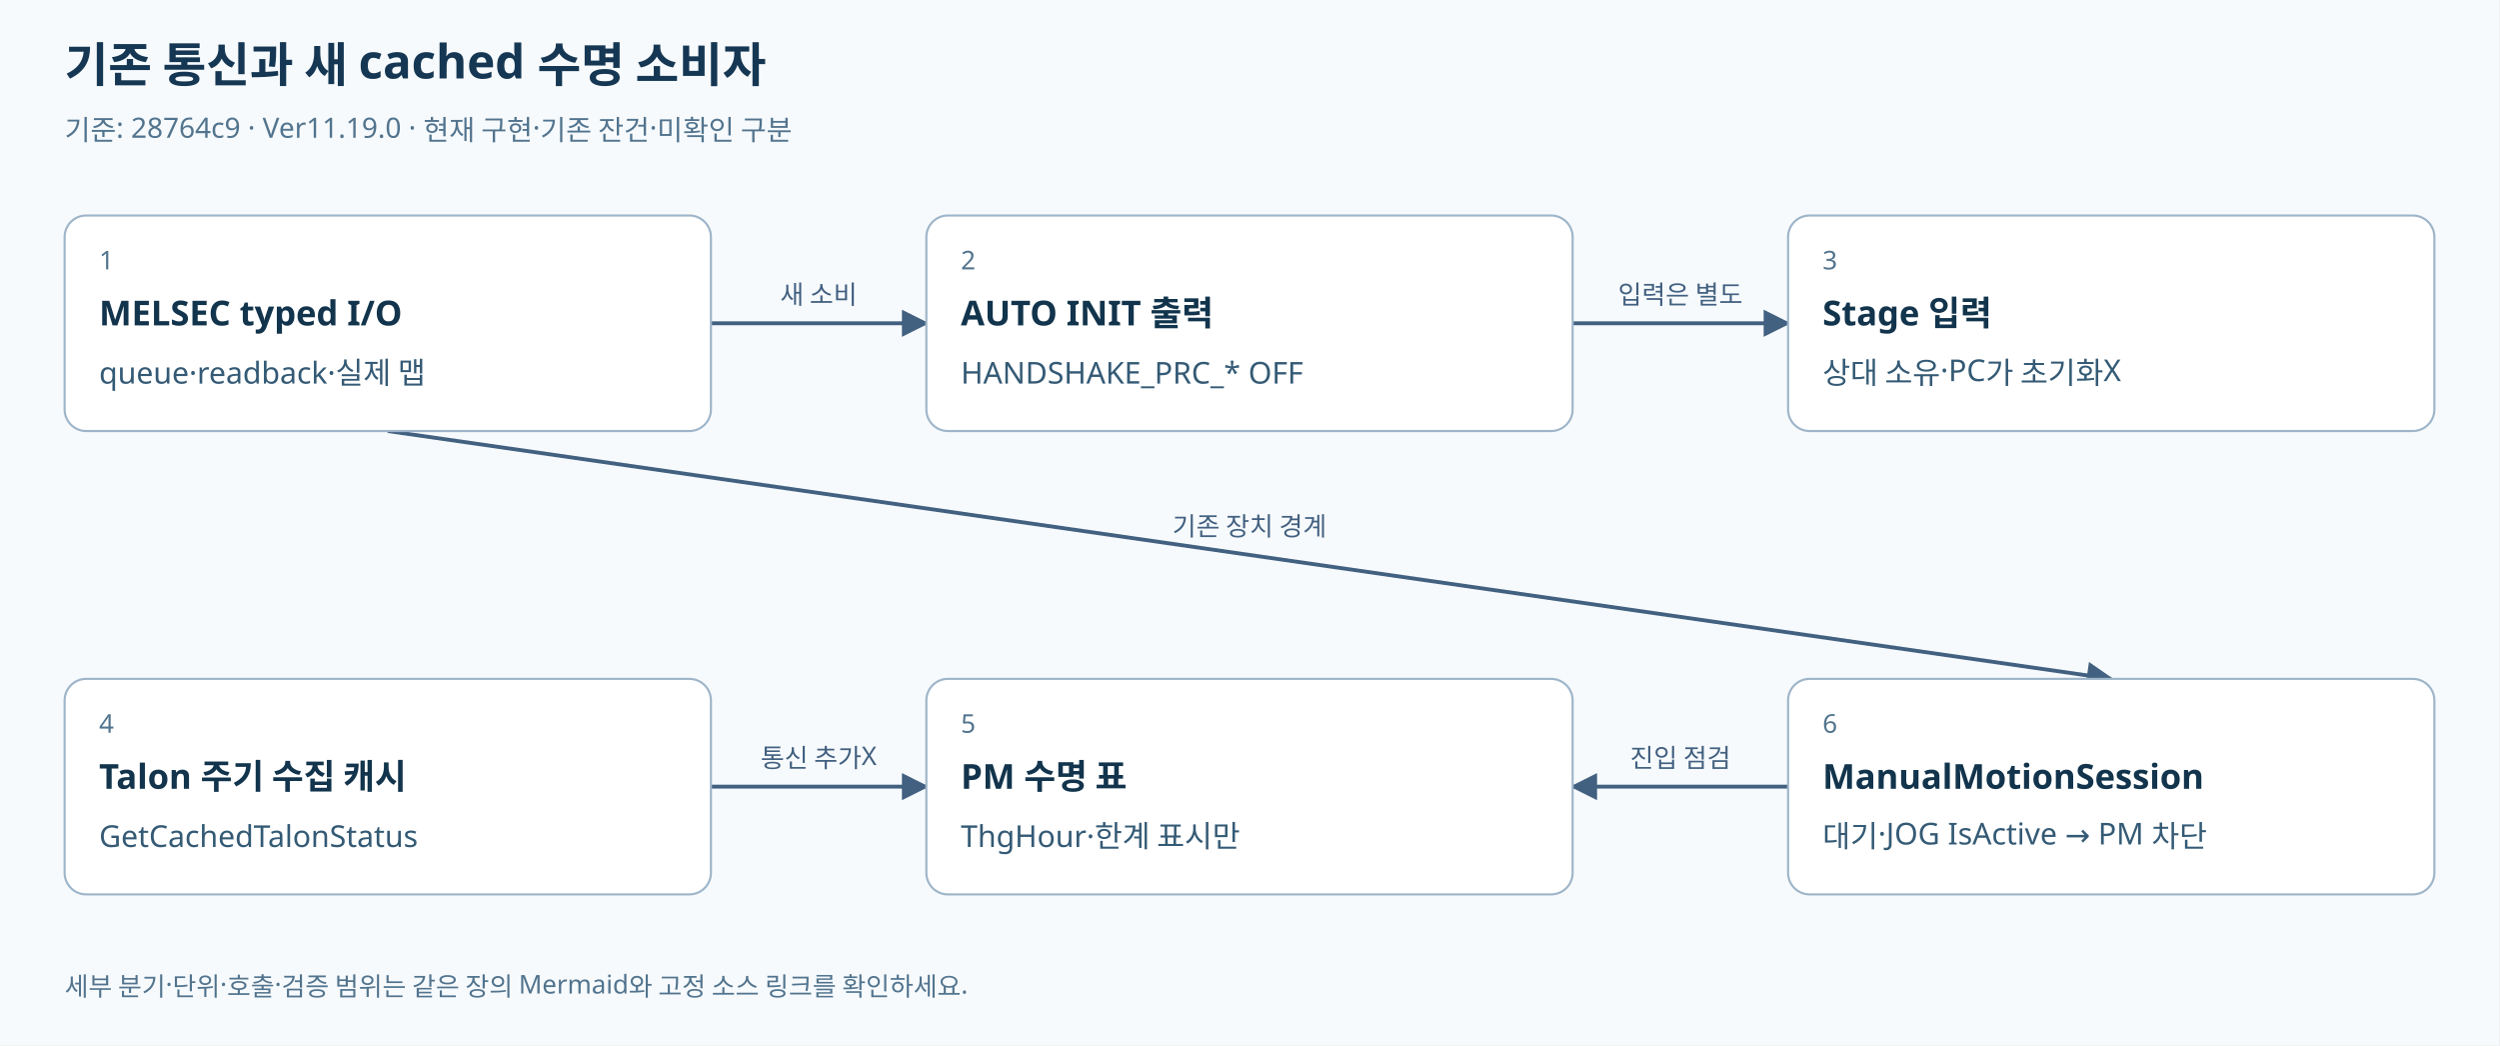
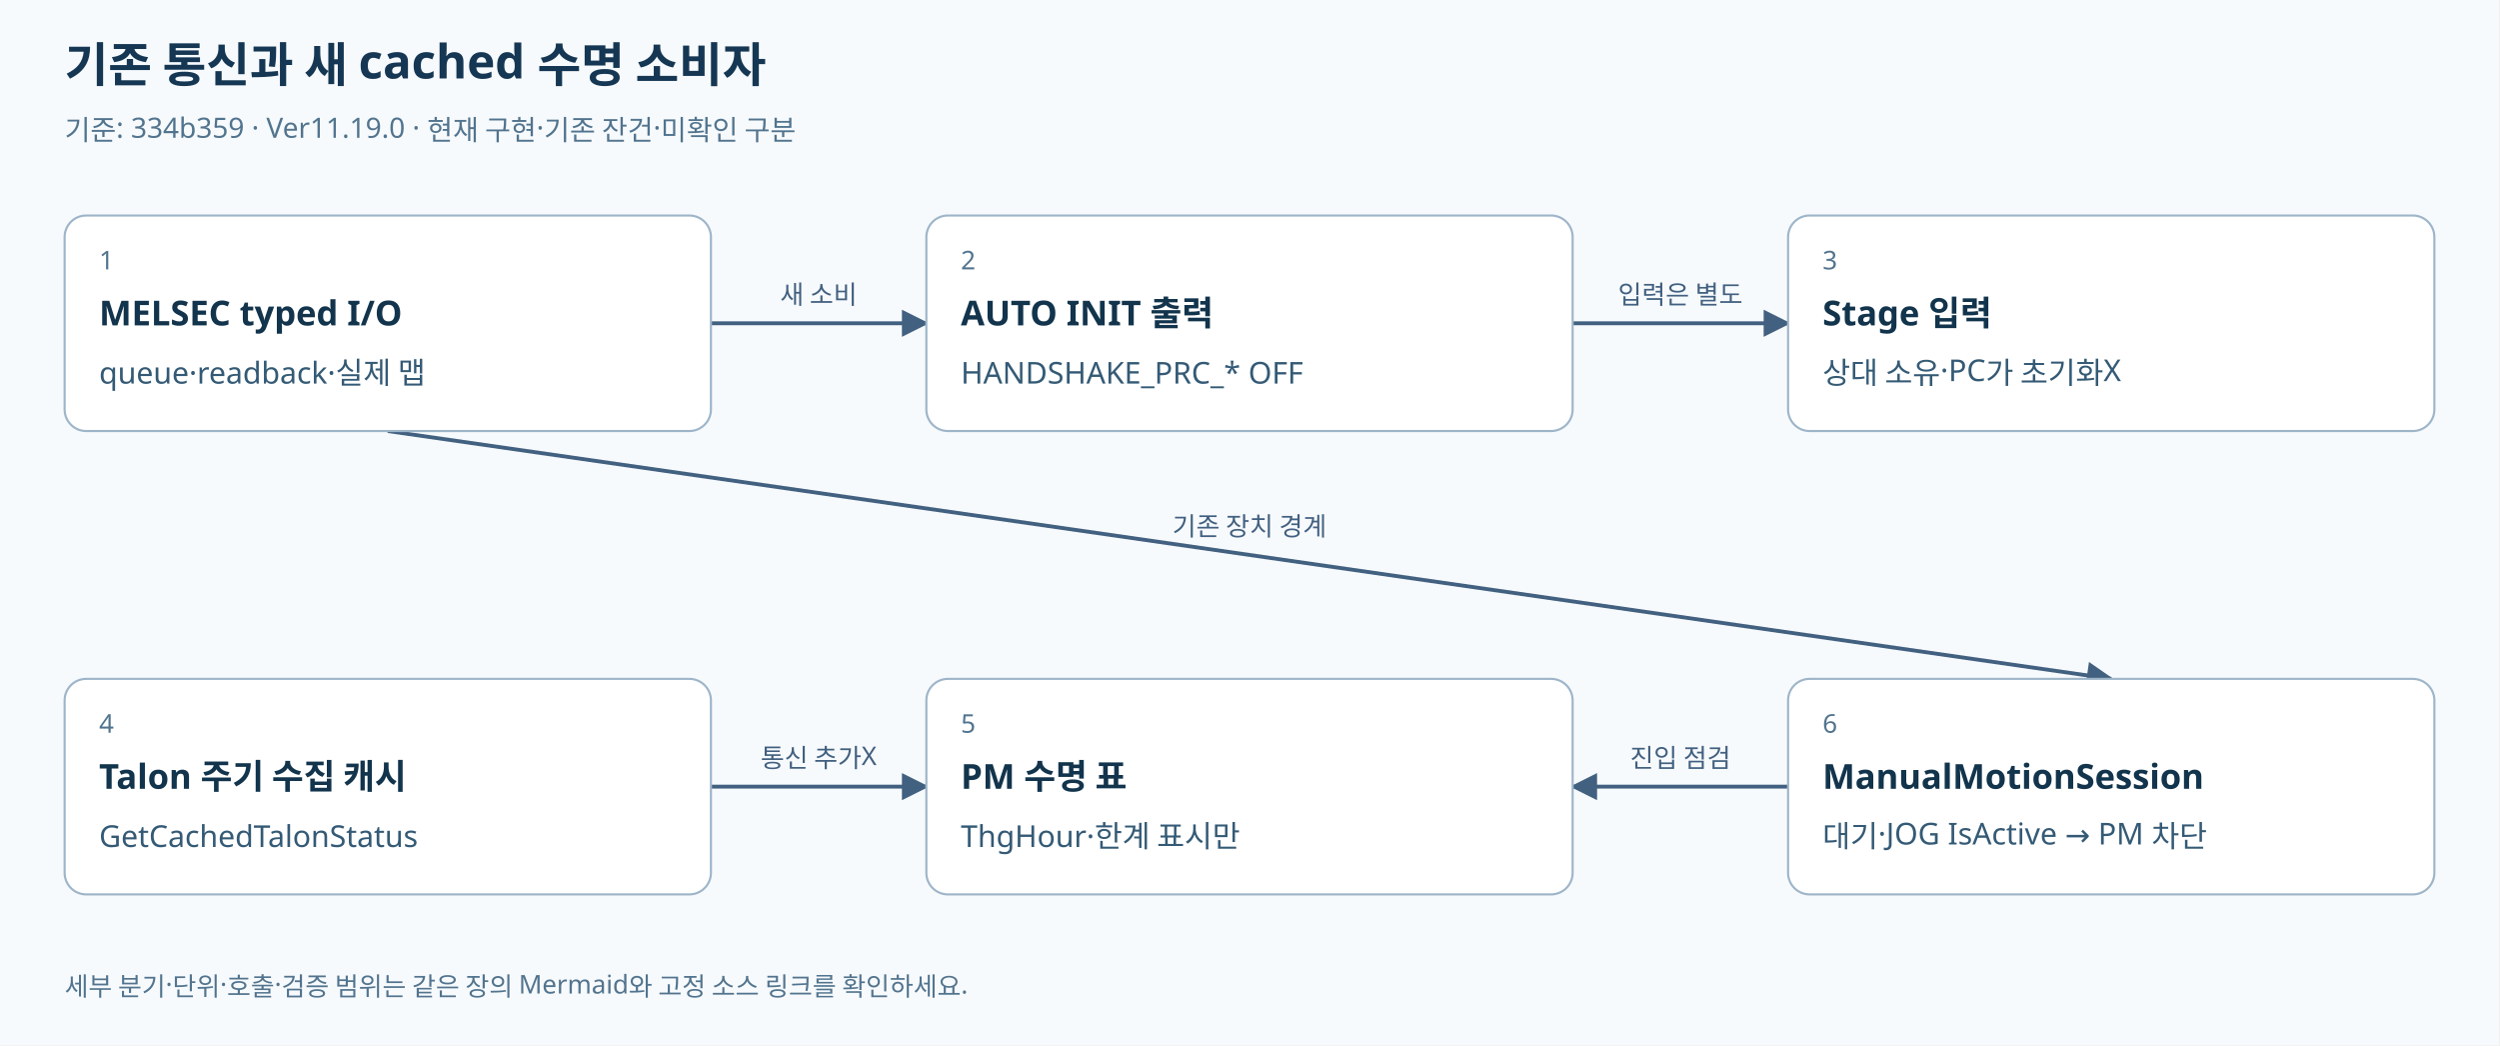
<svg xmlns="http://www.w3.org/2000/svg" width="1160" height="485" viewBox="0 0 1160 485" role="img" aria-label="기존 통신과 새 cached 수명 소비자">
  <defs>
    <marker id="arrow" viewBox="0 0 10 10" refX="9" refY="5" markerWidth="7" markerHeight="7" orient="auto">
      <path d="M0 0 L10 5 L0 10z" fill="#426080" />
    </marker>
  </defs>
  <rect width="1160" height="485" fill="#f7fafc" />
  <g font-family="Malgun Gothic,Segoe UI,sans-serif">
    <text x="30" y="38" font-size="22" font-weight="bold" fill="#153753">기존 통신과 새 cached 수명 소비자</text>
-     <text x="30" y="65" font-size="13" fill="#52748e">기준: 28764c9 · Ver11.19.0 · 현재 구현·기존 잔건·미확인 구분</text>
+     <text x="30" y="65" font-size="13" fill="#52748e">기준: 334b359 · Ver11.19.0 · 현재 구현·기존 잔건·미확인 구분</text>
    <path d="M330 150 L430 150" fill="none" stroke="#426080" stroke-width="1.8" marker-end="url(#arrow)" />
    <text x="380" y="141" text-anchor="middle" font-size="12" fill="#426080" paint-order="stroke" stroke="#f7fafc" stroke-width="5">새 소비</text>
    <path d="M730 150 L830 150" fill="none" stroke="#426080" stroke-width="1.8" marker-end="url(#arrow)" />
    <text x="780" y="141" text-anchor="middle" font-size="12" fill="#426080" paint-order="stroke" stroke="#f7fafc" stroke-width="5">입력은 별도</text>
    <path d="M330 365 L430 365" fill="none" stroke="#426080" stroke-width="1.8" marker-end="url(#arrow)" />
    <text x="380" y="356" text-anchor="middle" font-size="12" fill="#426080" paint-order="stroke" stroke="#f7fafc" stroke-width="5">통신 추가X</text>
    <path d="M830 365 L730 365" fill="none" stroke="#426080" stroke-width="1.8" marker-end="url(#arrow)" />
    <text x="780" y="356" text-anchor="middle" font-size="12" fill="#426080" paint-order="stroke" stroke="#f7fafc" stroke-width="5">진입 점검</text>
    <path d="M180 200 L980 315" fill="none" stroke="#426080" stroke-width="1.8" marker-end="url(#arrow)" />
    <text x="580" y="248.5" text-anchor="middle" font-size="12" fill="#426080" paint-order="stroke" stroke="#f7fafc" stroke-width="5">기존 장치 경계</text>
    <rect x="30" y="100" width="300" height="100" rx="10" fill="white" stroke="#9eb5c9" />
    <text x="46" y="125" font-size="12" fill="#52748e">1</text>
    <text x="46" y="151" font-size="16" font-weight="bold" fill="#12344c">MELSEC typed I/O</text>
    <text x="46" y="178" font-size="14" fill="#345a75">queue·readback·실제 맵</text>
    <rect x="430" y="100" width="300" height="100" rx="10" fill="white" stroke="#9eb5c9" />
    <text x="446" y="125" font-size="12" fill="#52748e">2</text>
    <text x="446" y="151" font-size="16" font-weight="bold" fill="#12344c">AUTO INIT 출력</text>
    <text x="446" y="178" font-size="14" fill="#345a75">HANDSHAKE_PRC_* OFF</text>
    <rect x="830" y="100" width="300" height="100" rx="10" fill="white" stroke="#9eb5c9" />
    <text x="846" y="125" font-size="12" fill="#52748e">3</text>
    <text x="846" y="151" font-size="16" font-weight="bold" fill="#12344c">Stage 입력</text>
    <text x="846" y="178" font-size="14" fill="#345a75">상대 소유·PC가 초기화X</text>
    <rect x="30" y="315" width="300" height="100" rx="10" fill="white" stroke="#9eb5c9" />
    <text x="46" y="340" font-size="12" fill="#52748e">4</text>
    <text x="46" y="366" font-size="16" font-weight="bold" fill="#12344c">Talon 주기 수집 캐시</text>
    <text x="46" y="393" font-size="14" fill="#345a75">GetCachedTalonStatus</text>
    <rect x="430" y="315" width="300" height="100" rx="10" fill="white" stroke="#9eb5c9" />
    <text x="446" y="340" font-size="12" fill="#52748e">5</text>
    <text x="446" y="366" font-size="16" font-weight="bold" fill="#12344c">PM 수명 표</text>
    <text x="446" y="393" font-size="14" fill="#345a75">ThgHour·한계 표시만</text>
    <rect x="830" y="315" width="300" height="100" rx="10" fill="white" stroke="#9eb5c9" />
    <text x="846" y="340" font-size="12" fill="#52748e">6</text>
    <text x="846" y="366" font-size="16" font-weight="bold" fill="#12344c">ManualMotionSession</text>
    <text x="846" y="393" font-size="14" fill="#345a75">대기·JOG IsActive → PM 차단</text>
    <text x="30" y="462" font-size="12" fill="#52748e">세부 분기·단위·호출·검증 범위는 같은 장의 Mermaid와 고정 소스 링크를 확인하세요.</text>
  </g>
</svg>
